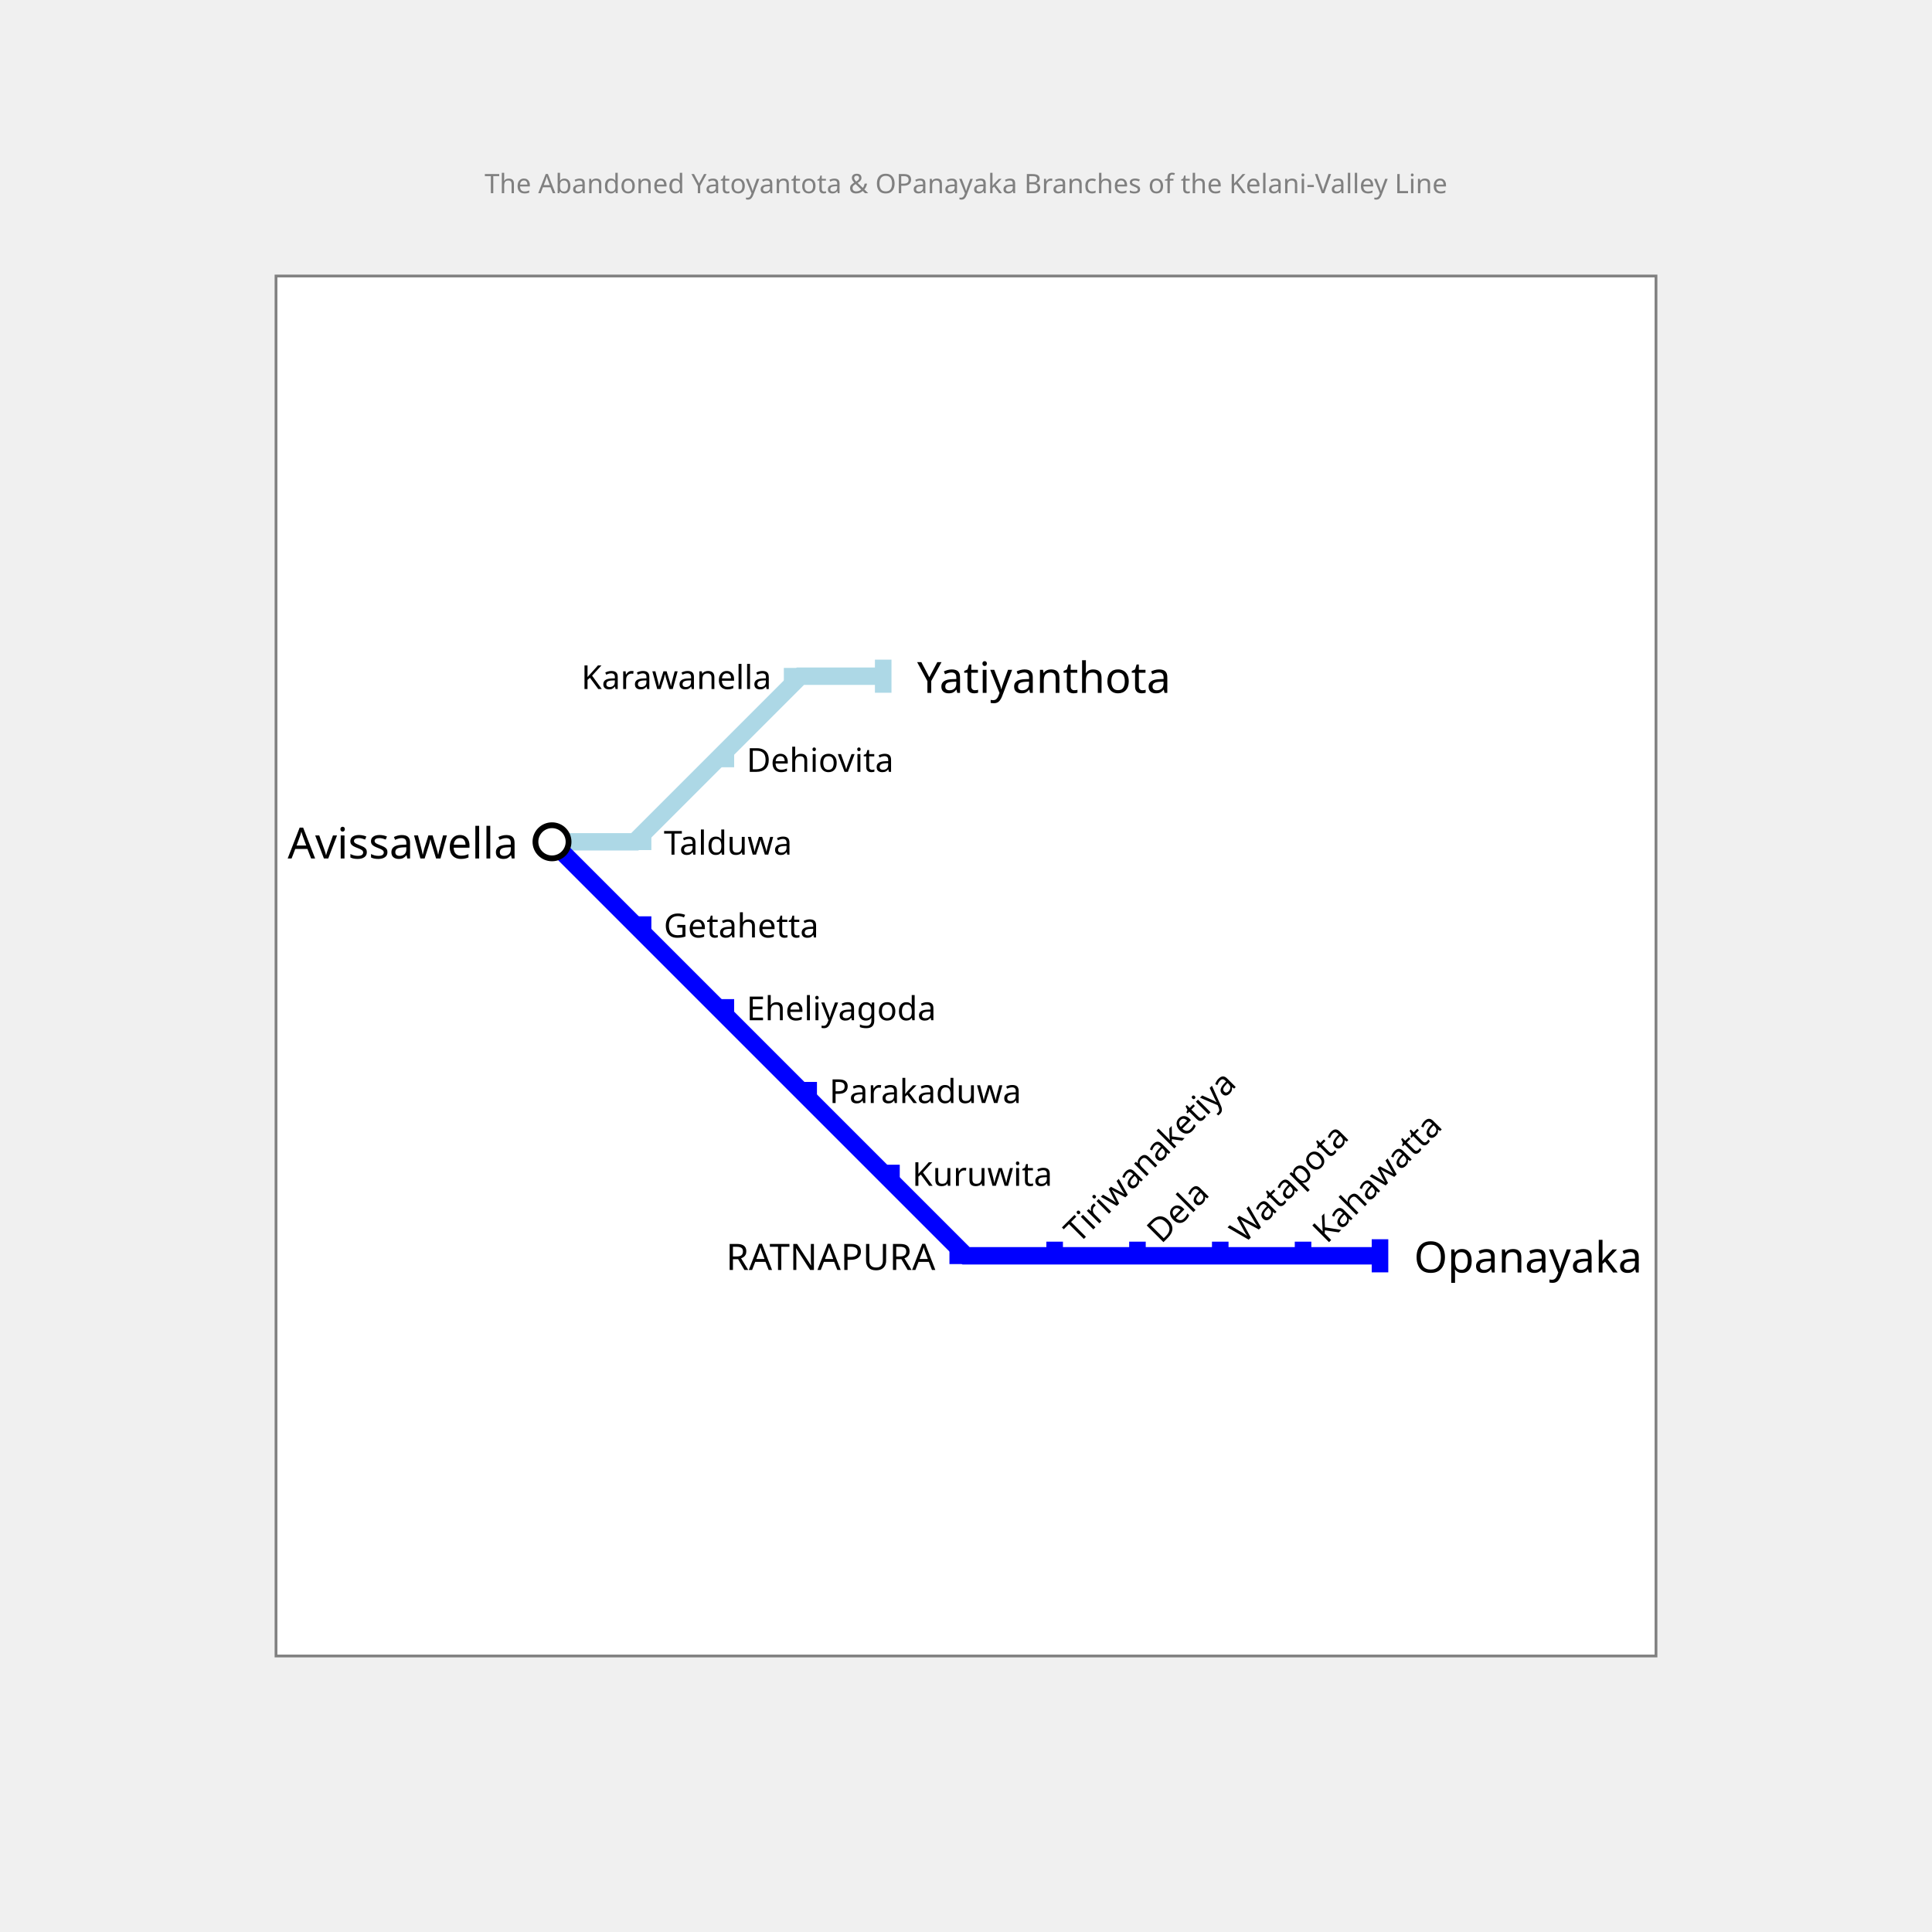
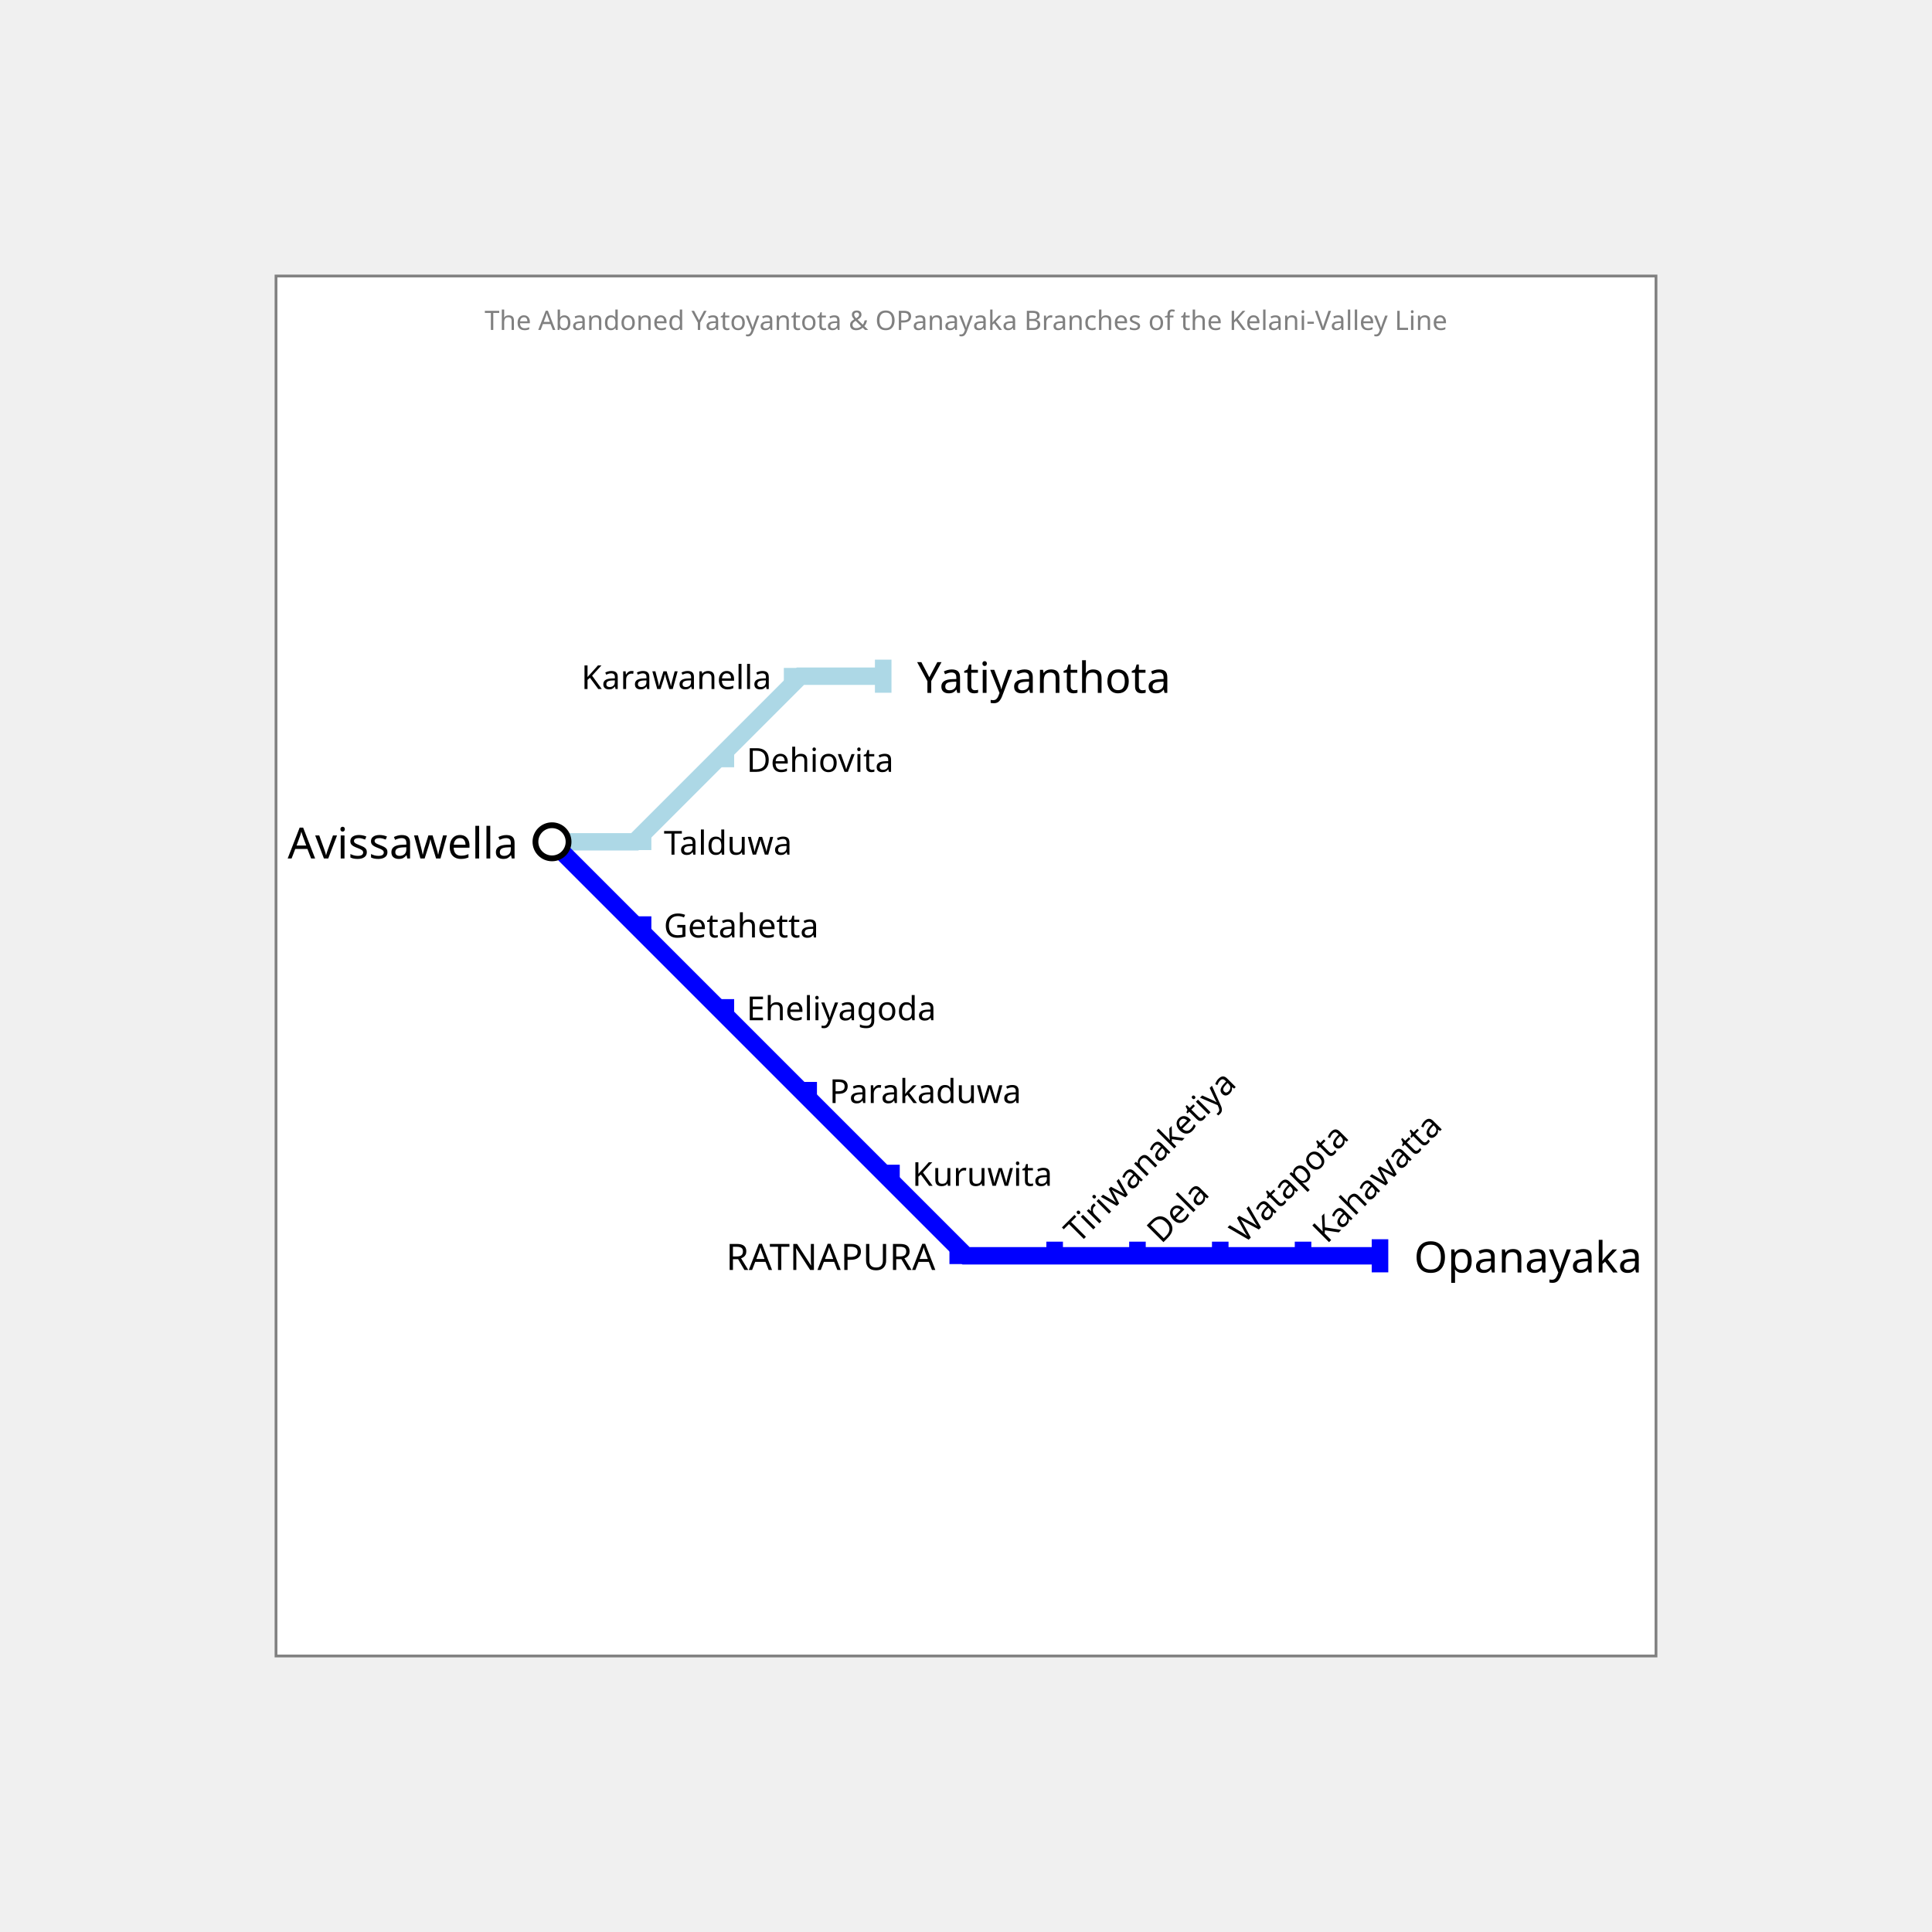
<svg xmlns="http://www.w3.org/2000/svg" width="700" height="700" padding="200">
  <rect x="100.0" y="100.0" width="500" height="500" fill="white" stroke="gray" />
-   <text fill="gray" stroke="none" font-size="9.722" font-family="Trebuchet MS" x="350.0" y="70.0" text-anchor="middle">The Abandoned Yatoyantota &amp; OPanayaka Branches of the Kelani-Valley Line</text>
+   <text fill="gray" stroke="none" font-size="9.722" font-family="Trebuchet MS" x="350.0" y="112.0" text-anchor="middle" dominant-baseline="hanging">The Abandoned Yatoyantota &amp; OPanayaka Branches of the Kelani-Valley Line</text>
  <g>
    <path fill="none" stroke-width="6.3" stroke-opacity="1" d="M200 305 L230 305 L260 275 L290 245 L320 245" stroke="lightblue" />
    <rect stroke="none" fill-opacity="1" x="317" y="239" width="6" height="12" fill="lightblue" />
  </g>
  <g>
    <path fill="none" stroke-width="6.3" stroke-opacity="1" d="M200 305 L230 335 L260 365 L290 395 L320 425 L350 455 L380 455 L410 455 L440 455 L470 455 L500 455" stroke="blue" />
    <rect stroke="none" fill-opacity="1" x="497" y="449" width="6" height="12" fill="blue" />
  </g>
  <g>
    <circle r="6" fill="white" stroke="black" stroke-width="2.1" cx="200" cy="305" />
    <text fill="black" stroke="none" font-size="15.6" font-family="Trebuchet MS" font-weight="100" text-anchor="end" dominant-baseline="central" x="187.7" y="305" transform="translate(200,305) rotate(-0) translate(-200,-305)">Avissawella</text>
  </g>
  <g>
    <text fill="black" stroke="none" font-size="15.6" font-family="Trebuchet MS" font-weight="100" text-anchor="start" dominant-baseline="central" x="332.3" y="245" transform="translate(320,245) rotate(-0) translate(-320,-245)">Yatiyanthota</text>
  </g>
  <g>
    <text fill="black" stroke="none" font-size="15.6" font-family="Trebuchet MS" font-weight="100" text-anchor="start" dominant-baseline="central" x="512.3" y="455" transform="translate(500,455) rotate(-0) translate(-500,-455)">Opanayaka</text>
  </g>
  <g>
    <rect stroke="none" fill-opacity="1" x="344.0" y="452.0" width="6" height="6" fill="blue" />
    <text fill="black" stroke="none" font-size="13.2" font-family="Trebuchet MS" font-weight="100" text-anchor="end" dominant-baseline="central" x="338.9" y="455" transform="translate(350,455) rotate(-0) translate(-350,-455)">RATNAPURA</text>
  </g>
  <g>
    <rect stroke="none" fill-opacity="1" x="230.0" y="302.0" width="6" height="6" fill="lightblue" />
    <text fill="black" stroke="none" font-size="12" font-family="Trebuchet MS" font-weight="100" text-anchor="start" dominant-baseline="central" x="240.5" y="305" transform="translate(230,305) rotate(-0) translate(-230,-305)">Talduwa</text>
  </g>
  <g>
    <rect stroke="none" fill-opacity="1" x="260.0" y="272.0" width="6" height="6" fill="lightblue" />
    <text fill="black" stroke="none" font-size="12" font-family="Trebuchet MS" font-weight="100" text-anchor="start" dominant-baseline="central" x="270.5" y="275" transform="translate(260,275) rotate(-0) translate(-260,-275)">Dehiovita</text>
  </g>
  <g>
    <rect stroke="none" fill-opacity="1" x="284.0" y="242.0" width="6" height="6" fill="lightblue" />
    <text fill="black" stroke="none" font-size="12" font-family="Trebuchet MS" font-weight="100" text-anchor="end" dominant-baseline="central" x="279.5" y="245" transform="translate(290,245) rotate(-0) translate(-290,-245)">Karawanella</text>
  </g>
  <g>
    <rect stroke="none" fill-opacity="1" x="230.0" y="332.0" width="6" height="6" fill="blue" />
    <text fill="black" stroke="none" font-size="12" font-family="Trebuchet MS" font-weight="100" text-anchor="start" dominant-baseline="central" x="240.5" y="335" transform="translate(230,335) rotate(-0) translate(-230,-335)">Getahetta</text>
  </g>
  <g>
    <rect stroke="none" fill-opacity="1" x="260.0" y="362.0" width="6" height="6" fill="blue" />
    <text fill="black" stroke="none" font-size="12" font-family="Trebuchet MS" font-weight="100" text-anchor="start" dominant-baseline="central" x="270.5" y="365" transform="translate(260,365) rotate(-0) translate(-260,-365)">Eheliyagoda</text>
  </g>
  <g>
    <rect stroke="none" fill-opacity="1" x="290.0" y="392.0" width="6" height="6" fill="blue" />
    <text fill="black" stroke="none" font-size="12" font-family="Trebuchet MS" font-weight="100" text-anchor="start" dominant-baseline="central" x="300.5" y="395" transform="translate(290,395) rotate(-0) translate(-290,-395)">Parakaduwa</text>
  </g>
  <g>
    <rect stroke="none" fill-opacity="1" x="320.0" y="422.0" width="6" height="6" fill="blue" />
    <text fill="black" stroke="none" font-size="12" font-family="Trebuchet MS" font-weight="100" text-anchor="start" dominant-baseline="central" x="330.5" y="425" transform="translate(320,425) rotate(-0) translate(-320,-425)">Kuruwita</text>
  </g>
  <g>
    <rect stroke="none" fill-opacity="1" x="379.121" y="449.879" width="6" height="6" fill="blue" />
    <text fill="black" stroke="none" font-size="12" font-family="Trebuchet MS" font-weight="100" text-anchor="start" dominant-baseline="central" x="390.5" y="455" transform="translate(380,455) rotate(-45) translate(-380,-455)">Tiriwanaketiya</text>
  </g>
  <g>
    <rect stroke="none" fill-opacity="1" x="409.121" y="449.879" width="6" height="6" fill="blue" />
    <text fill="black" stroke="none" font-size="12" font-family="Trebuchet MS" font-weight="100" text-anchor="start" dominant-baseline="central" x="420.5" y="455" transform="translate(410,455) rotate(-45) translate(-410,-455)">Dela</text>
  </g>
  <g>
    <rect stroke="none" fill-opacity="1" x="439.121" y="449.879" width="6" height="6" fill="blue" />
    <text fill="black" stroke="none" font-size="12" font-family="Trebuchet MS" font-weight="100" text-anchor="start" dominant-baseline="central" x="450.5" y="455" transform="translate(440,455) rotate(-45) translate(-440,-455)">Watapota</text>
  </g>
  <g>
    <rect stroke="none" fill-opacity="1" x="469.121" y="449.879" width="6" height="6" fill="blue" />
    <text fill="black" stroke="none" font-size="12" font-family="Trebuchet MS" font-weight="100" text-anchor="start" dominant-baseline="central" x="480.5" y="455" transform="translate(470,455) rotate(-45) translate(-470,-455)">Kahawatta</text>
  </g>
</svg>
